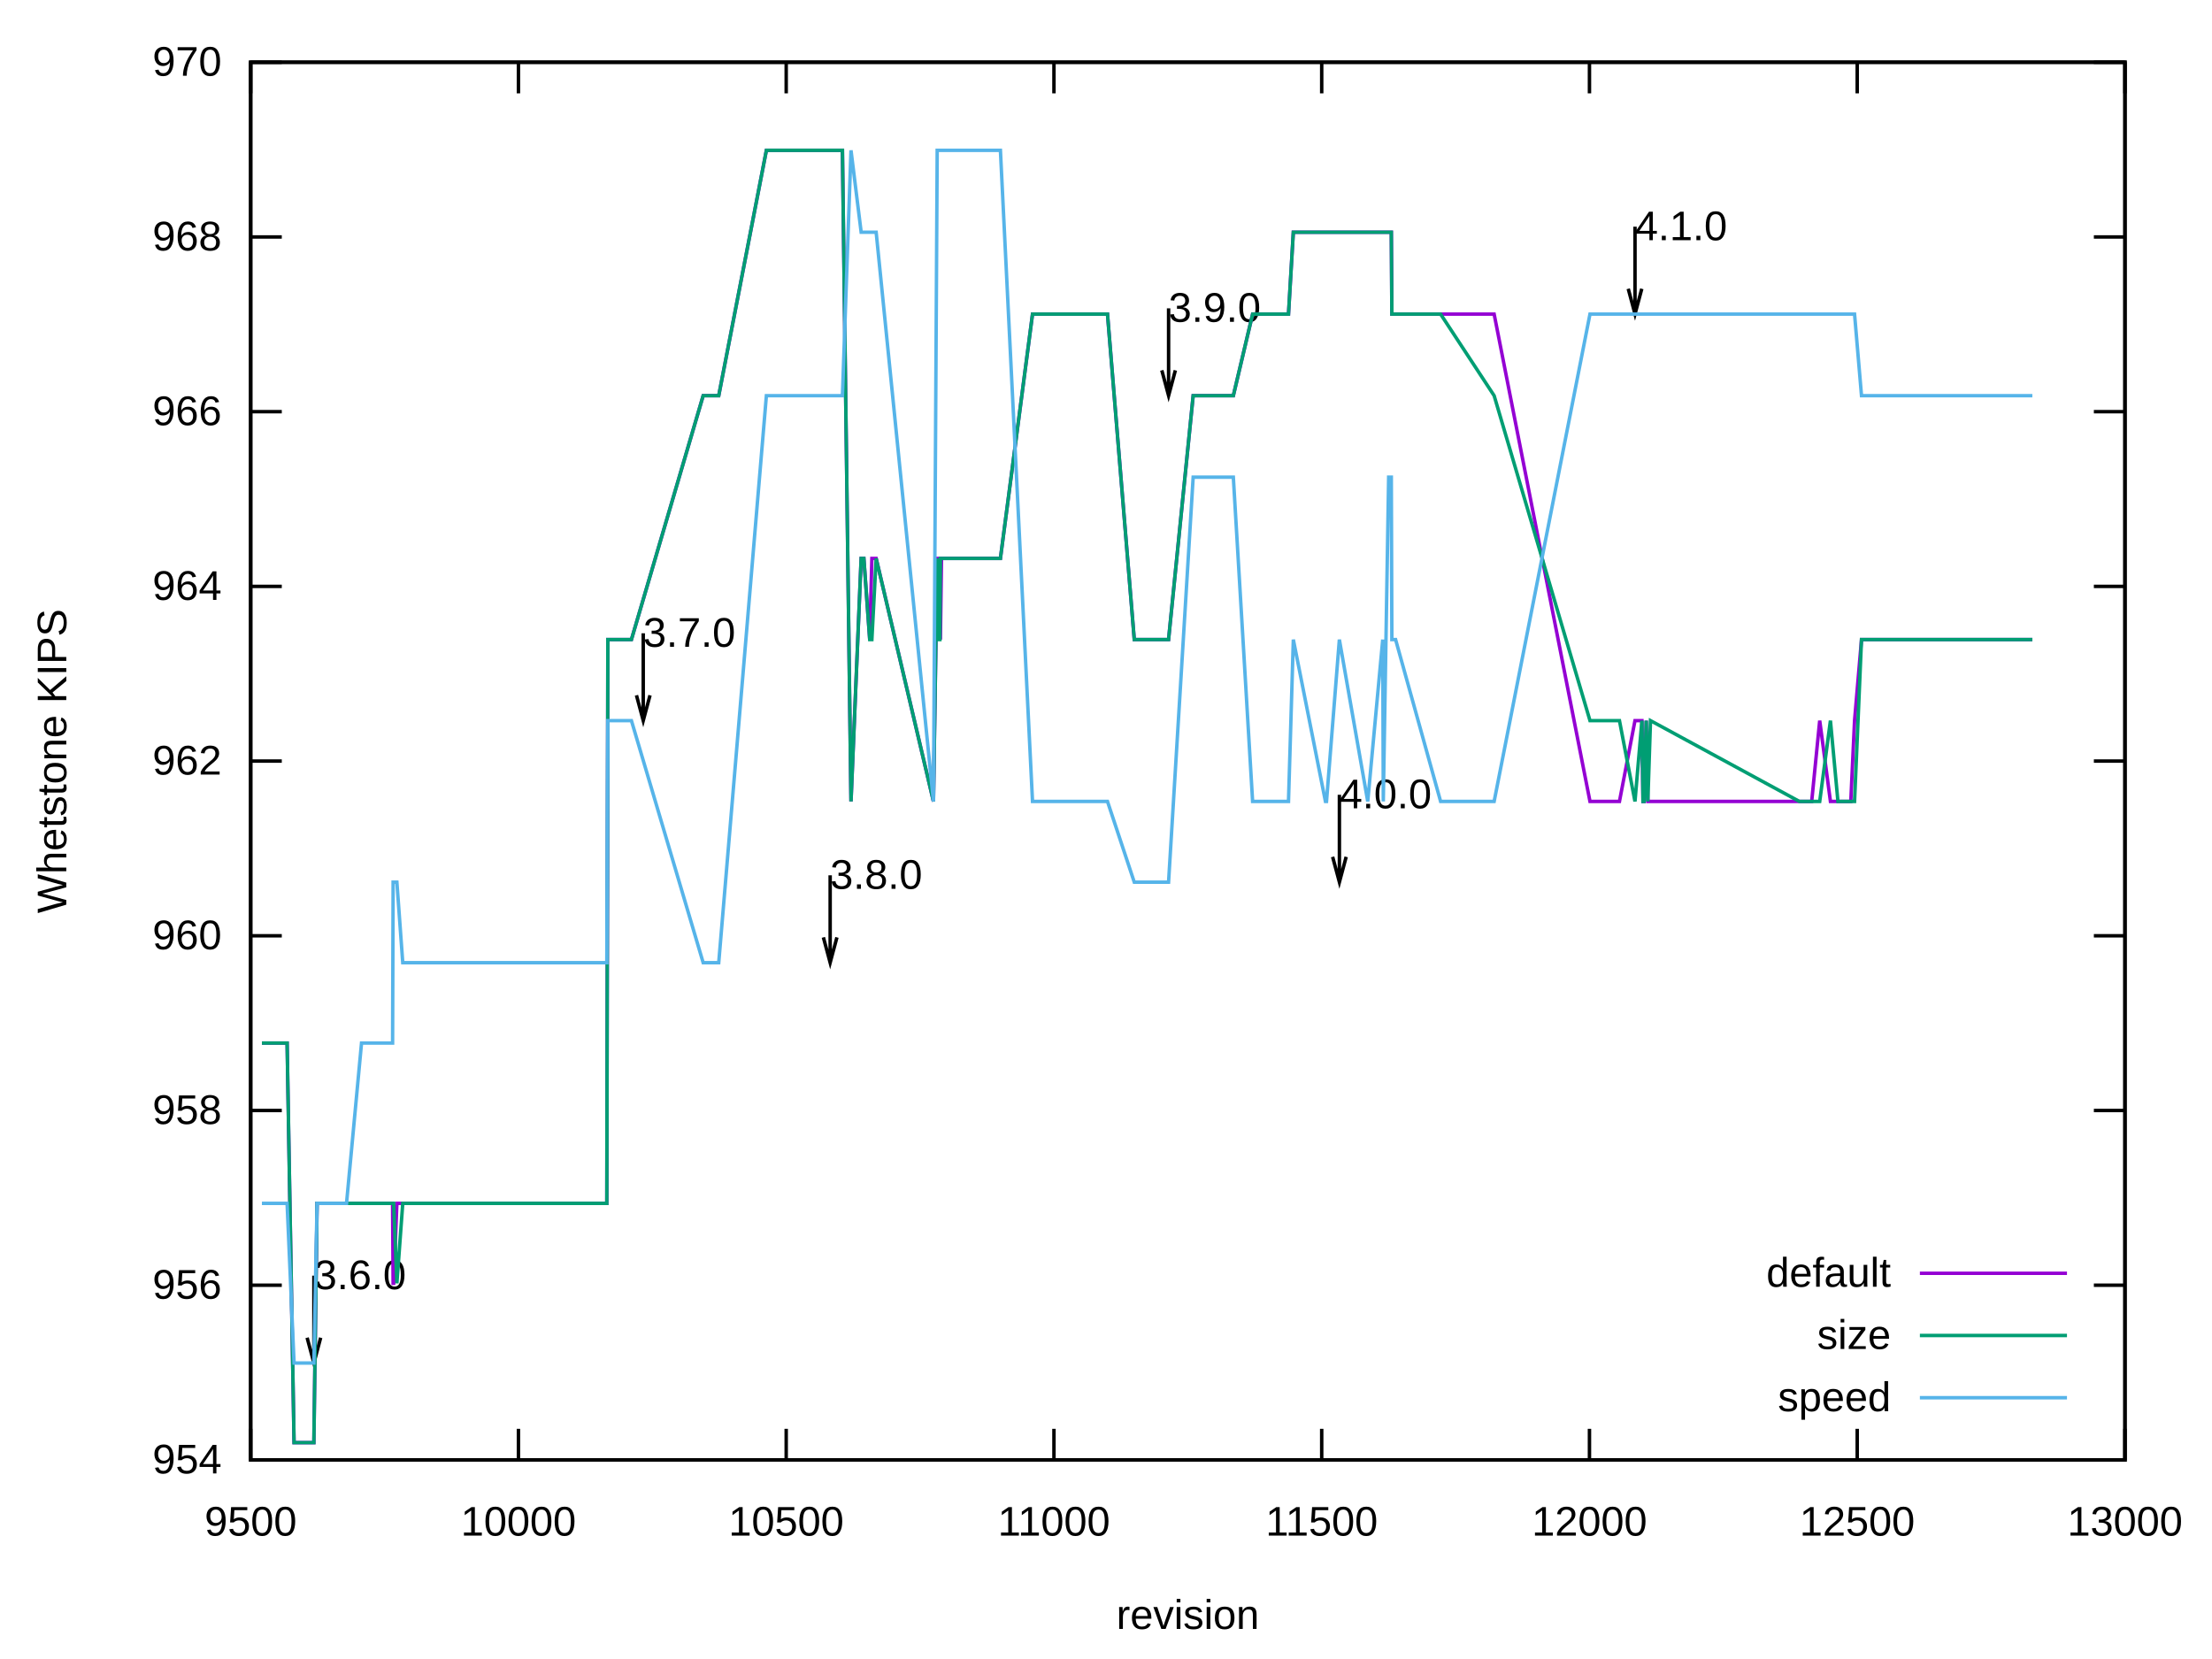
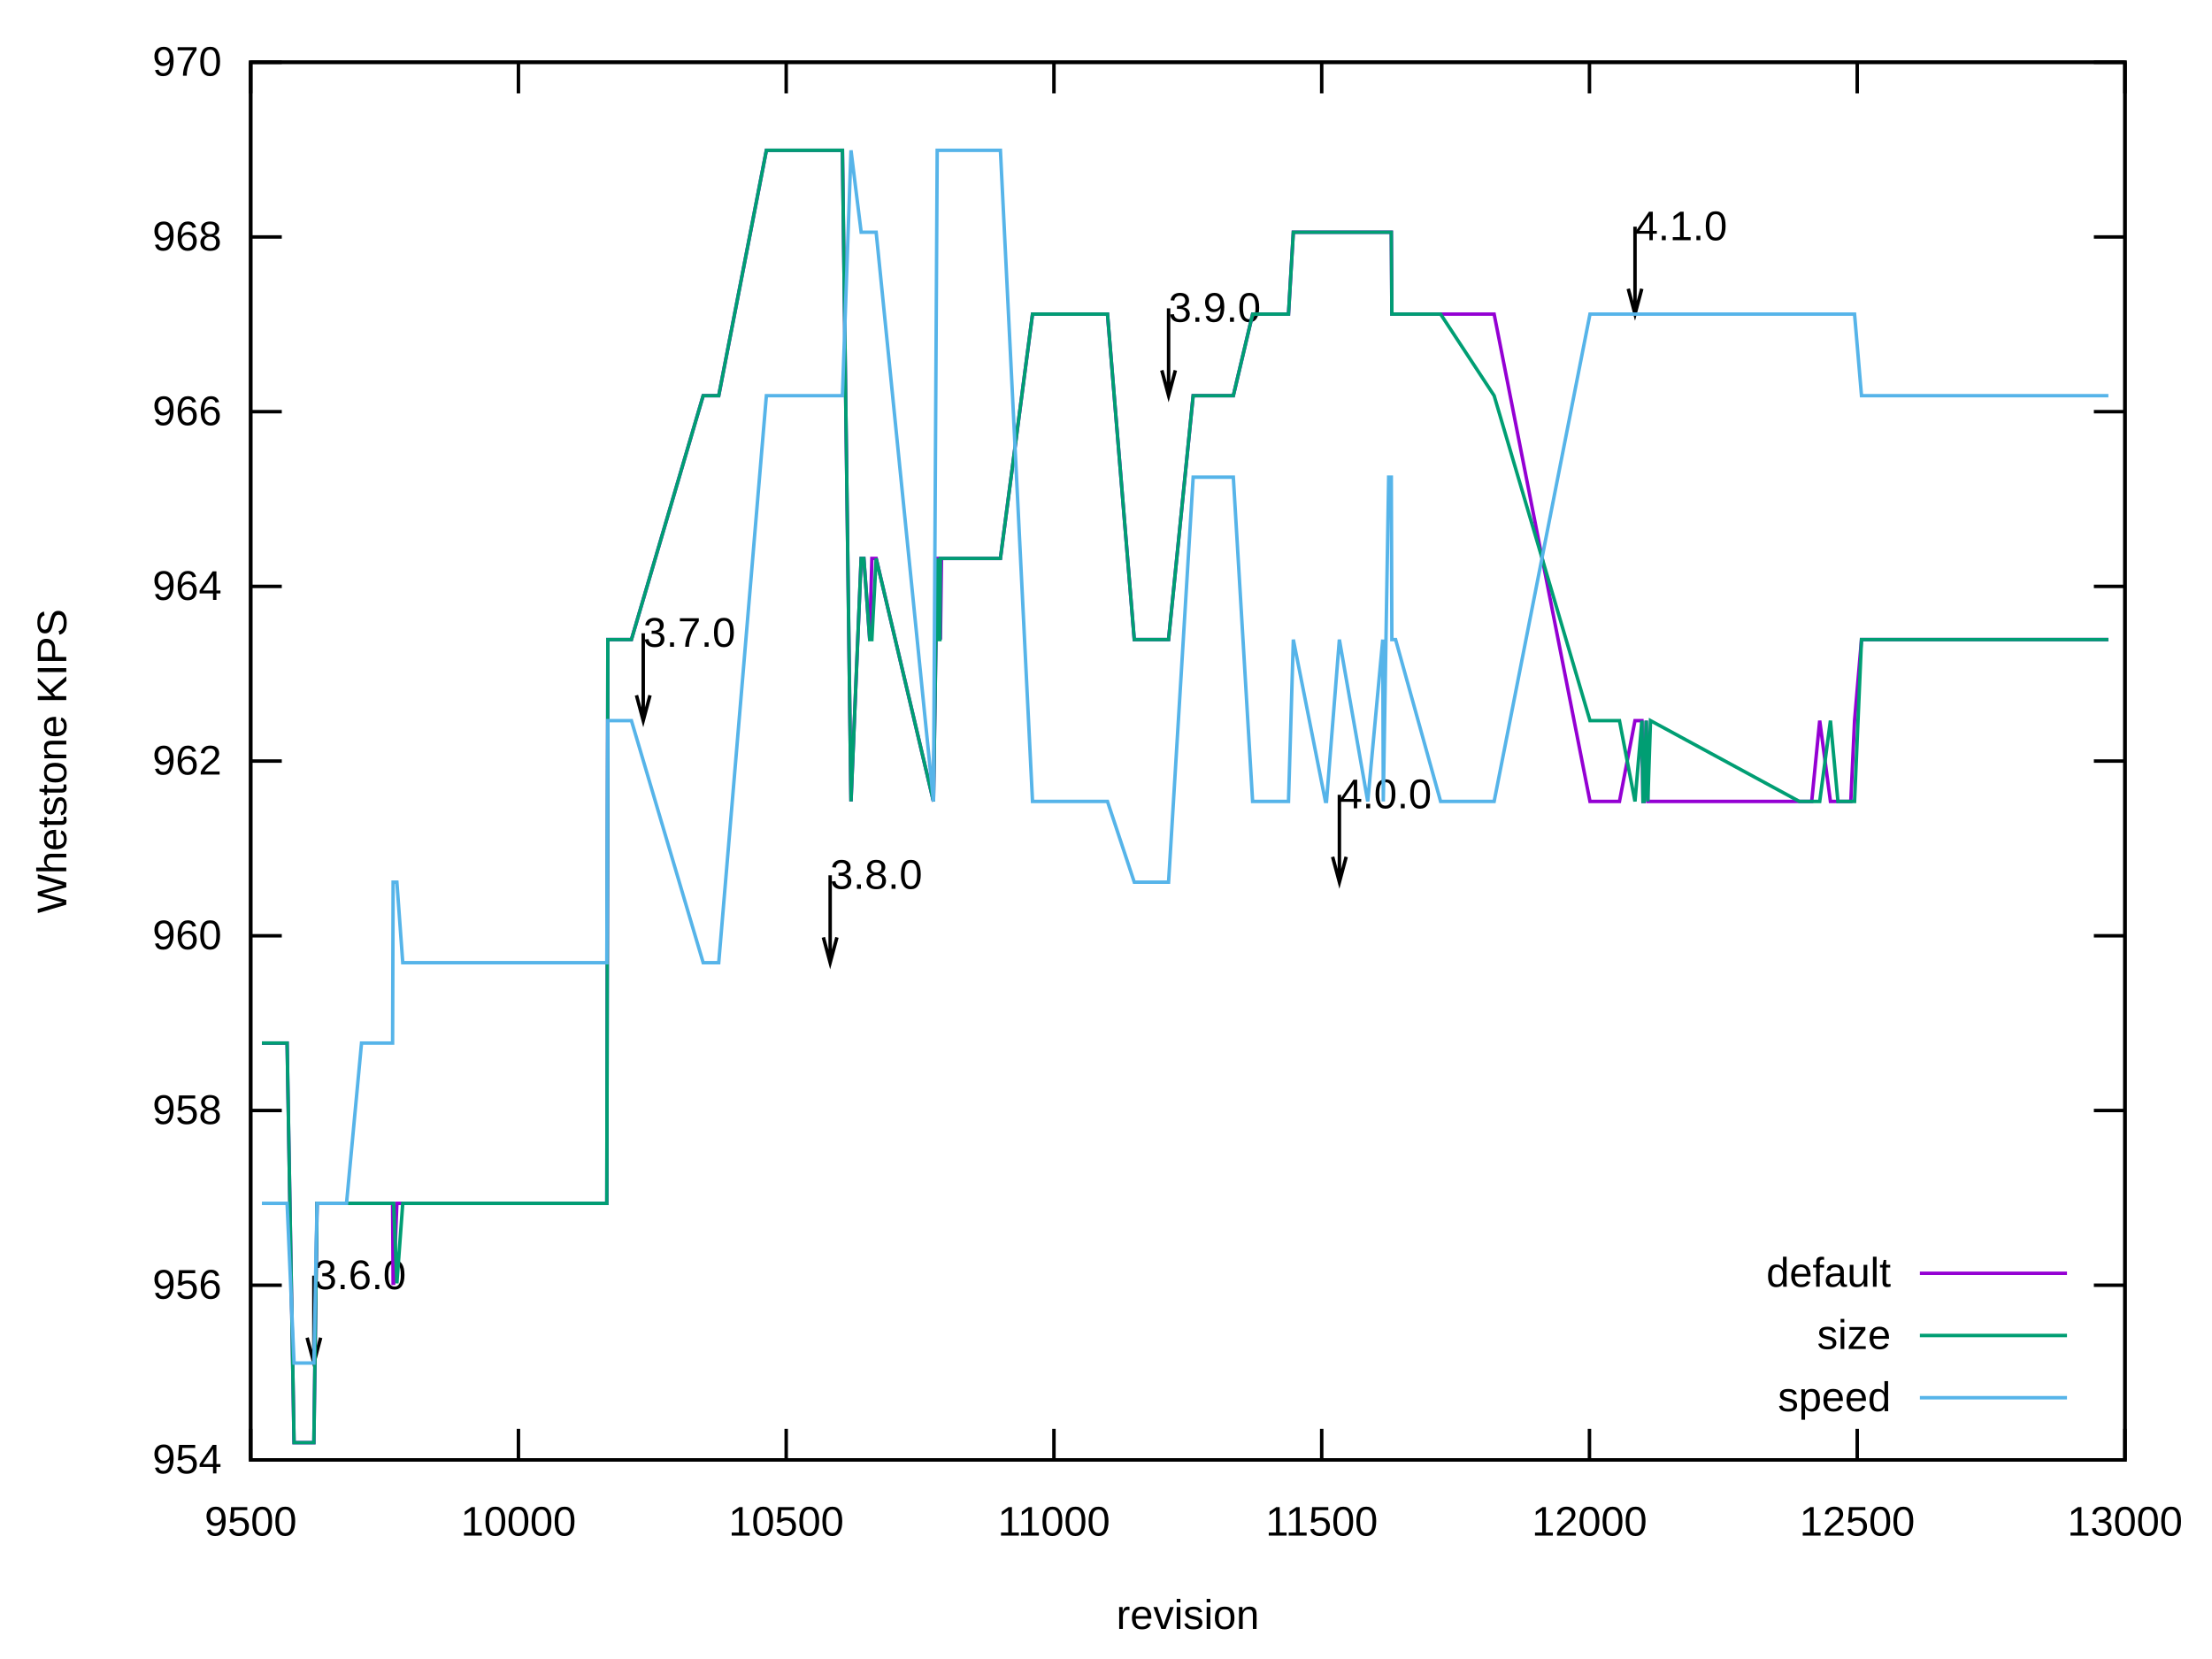
<svg xmlns="http://www.w3.org/2000/svg" xmlns:xlink="http://www.w3.org/1999/xlink" width="640" height="480" viewBox="0 0 640 480">
  <g id="gnuplot_canvas">
    <rect x="0" y="0" width="640" height="480" fill="none" />
    <defs>
      <circle id="gpDot" r="0.5" stroke-width="0.5" stroke="currentColor" />
      <path id="gpPt0" stroke-width="0.222" stroke="currentColor" d="M-1,0 h2 M0,-1 v2" />
      <path id="gpPt1" stroke-width="0.222" stroke="currentColor" d="M-1,-1 L1,1 M1,-1 L-1,1" />
      <path id="gpPt2" stroke-width="0.222" stroke="currentColor" d="M-1,0 L1,0 M0,-1 L0,1 M-1,-1 L1,1 M-1,1 L1,-1" />
      <rect id="gpPt3" stroke-width="0.222" stroke="currentColor" x="-1" y="-1" width="2" height="2" />
      <rect id="gpPt4" stroke-width="0.222" stroke="currentColor" fill="currentColor" x="-1" y="-1" width="2" height="2" />
      <circle id="gpPt5" stroke-width="0.222" stroke="currentColor" cx="0" cy="0" r="1" />
      <use xlink:href="#gpPt5" id="gpPt6" fill="currentColor" stroke="none" />
      <path id="gpPt7" stroke-width="0.222" stroke="currentColor" d="M0,-1.33 L-1.33,0.67 L1.33,0.67 z" />
      <use xlink:href="#gpPt7" id="gpPt8" fill="currentColor" stroke="none" />
      <use xlink:href="#gpPt7" id="gpPt9" stroke="currentColor" transform="rotate(180)" />
      <use xlink:href="#gpPt9" id="gpPt10" fill="currentColor" stroke="none" />
      <use xlink:href="#gpPt3" id="gpPt11" stroke="currentColor" transform="rotate(45)" />
      <use xlink:href="#gpPt11" id="gpPt12" fill="currentColor" stroke="none" />
      <path id="gpPt13" stroke-width="0.222" stroke="currentColor" d="M0,1.330 L1.265,0.411 L0.782,-1.067 L-0.782,-1.076 L-1.265,0.411 z" />
      <use xlink:href="#gpPt13" id="gpPt14" fill="currentColor" stroke="none" />
      <filter id="textbox" filterUnits="objectBoundingBox" x="0" y="0" height="1" width="1">
        <feFlood flood-color="white" flood-opacity="1" result="bgnd" />
        <feComposite in="SourceGraphic" in2="bgnd" operator="atop" />
      </filter>
      <filter id="greybox" filterUnits="objectBoundingBox" x="0" y="0" height="1" width="1">
        <feFlood flood-color="lightgrey" flood-opacity="1" result="grey" />
        <feComposite in="SourceGraphic" in2="grey" operator="atop" />
      </filter>
    </defs>
    <g fill="none" color="white" stroke="currentColor" stroke-width="1.00" stroke-linecap="butt" stroke-linejoin="miter">
</g>
    <g fill="none" color="black" stroke="currentColor" stroke-width="1.00" stroke-linecap="butt" stroke-linejoin="miter">
      <path stroke="black" d="M72.53,422.40 L81.53,422.40 M614.82,422.40 L605.82,422.40  " />
      <g transform="translate(64.14,426.30)" stroke="none" fill="black" font-family="Arial" font-size="12.00" text-anchor="end">
        <text>
          <tspan font-family="Arial"> 954</tspan>
        </text>
      </g>
    </g>
    <g fill="none" color="black" stroke="currentColor" stroke-width="1.00" stroke-linecap="butt" stroke-linejoin="miter">
      <path stroke="black" d="M72.53,371.85 L81.53,371.85 M614.82,371.85 L605.82,371.85  " />
      <g transform="translate(64.14,375.75)" stroke="none" fill="black" font-family="Arial" font-size="12.00" text-anchor="end">
        <text>
          <tspan font-family="Arial"> 956</tspan>
        </text>
      </g>
    </g>
    <g fill="none" color="black" stroke="currentColor" stroke-width="1.00" stroke-linecap="butt" stroke-linejoin="miter">
      <path stroke="black" d="M72.53,321.30 L81.53,321.30 M614.82,321.30 L605.82,321.30  " />
      <g transform="translate(64.14,325.20)" stroke="none" fill="black" font-family="Arial" font-size="12.00" text-anchor="end">
        <text>
          <tspan font-family="Arial"> 958</tspan>
        </text>
      </g>
    </g>
    <g fill="none" color="black" stroke="currentColor" stroke-width="1.00" stroke-linecap="butt" stroke-linejoin="miter">
      <path stroke="black" d="M72.53,270.75 L81.53,270.75 M614.82,270.75 L605.82,270.75  " />
      <g transform="translate(64.14,274.65)" stroke="none" fill="black" font-family="Arial" font-size="12.00" text-anchor="end">
        <text>
          <tspan font-family="Arial"> 960</tspan>
        </text>
      </g>
    </g>
    <g fill="none" color="black" stroke="currentColor" stroke-width="1.00" stroke-linecap="butt" stroke-linejoin="miter">
      <path stroke="black" d="M72.53,220.20 L81.53,220.20 M614.82,220.20 L605.82,220.20  " />
      <g transform="translate(64.14,224.10)" stroke="none" fill="black" font-family="Arial" font-size="12.00" text-anchor="end">
        <text>
          <tspan font-family="Arial"> 962</tspan>
        </text>
      </g>
    </g>
    <g fill="none" color="black" stroke="currentColor" stroke-width="1.00" stroke-linecap="butt" stroke-linejoin="miter">
      <path stroke="black" d="M72.53,169.66 L81.53,169.66 M614.82,169.66 L605.82,169.66  " />
      <g transform="translate(64.14,173.56)" stroke="none" fill="black" font-family="Arial" font-size="12.00" text-anchor="end">
        <text>
          <tspan font-family="Arial"> 964</tspan>
        </text>
      </g>
    </g>
    <g fill="none" color="black" stroke="currentColor" stroke-width="1.00" stroke-linecap="butt" stroke-linejoin="miter">
      <path stroke="black" d="M72.53,119.11 L81.53,119.11 M614.82,119.11 L605.82,119.11  " />
      <g transform="translate(64.14,123.01)" stroke="none" fill="black" font-family="Arial" font-size="12.00" text-anchor="end">
        <text>
          <tspan font-family="Arial"> 966</tspan>
        </text>
      </g>
    </g>
    <g fill="none" color="black" stroke="currentColor" stroke-width="1.00" stroke-linecap="butt" stroke-linejoin="miter">
      <path stroke="black" d="M72.53,68.56 L81.53,68.56 M614.82,68.56 L605.82,68.56  " />
      <g transform="translate(64.14,72.46)" stroke="none" fill="black" font-family="Arial" font-size="12.00" text-anchor="end">
        <text>
          <tspan font-family="Arial"> 968</tspan>
        </text>
      </g>
    </g>
    <g fill="none" color="black" stroke="currentColor" stroke-width="1.00" stroke-linecap="butt" stroke-linejoin="miter">
      <path stroke="black" d="M72.53,18.01 L81.53,18.01 M614.82,18.01 L605.82,18.01  " />
      <g transform="translate(64.14,21.91)" stroke="none" fill="black" font-family="Arial" font-size="12.00" text-anchor="end">
        <text>
          <tspan font-family="Arial"> 970</tspan>
        </text>
      </g>
    </g>
    <g fill="none" color="black" stroke="currentColor" stroke-width="1.00" stroke-linecap="butt" stroke-linejoin="miter">
      <path stroke="black" d="M72.53,422.40 L72.53,413.40 M72.53,18.01 L72.53,27.01  " />
      <g transform="translate(72.53,444.30)" stroke="none" fill="black" font-family="Arial" font-size="12.00" text-anchor="middle">
        <text>
          <tspan font-family="Arial"> 9500</tspan>
        </text>
      </g>
    </g>
    <g fill="none" color="black" stroke="currentColor" stroke-width="1.00" stroke-linecap="butt" stroke-linejoin="miter">
      <path stroke="black" d="M150.00,422.40 L150.00,413.40 M150.00,18.01 L150.00,27.01  " />
      <g transform="translate(150.00,444.30)" stroke="none" fill="black" font-family="Arial" font-size="12.00" text-anchor="middle">
        <text>
          <tspan font-family="Arial"> 10000</tspan>
        </text>
      </g>
    </g>
    <g fill="none" color="black" stroke="currentColor" stroke-width="1.00" stroke-linecap="butt" stroke-linejoin="miter">
      <path stroke="black" d="M227.47,422.40 L227.47,413.40 M227.47,18.01 L227.47,27.01  " />
      <g transform="translate(227.47,444.30)" stroke="none" fill="black" font-family="Arial" font-size="12.00" text-anchor="middle">
        <text>
          <tspan font-family="Arial"> 10500</tspan>
        </text>
      </g>
    </g>
    <g fill="none" color="black" stroke="currentColor" stroke-width="1.00" stroke-linecap="butt" stroke-linejoin="miter">
      <path stroke="black" d="M304.94,422.40 L304.94,413.40 M304.94,18.01 L304.94,27.01  " />
      <g transform="translate(304.94,444.30)" stroke="none" fill="black" font-family="Arial" font-size="12.00" text-anchor="middle">
        <text>
          <tspan font-family="Arial"> 11000</tspan>
        </text>
      </g>
    </g>
    <g fill="none" color="black" stroke="currentColor" stroke-width="1.00" stroke-linecap="butt" stroke-linejoin="miter">
      <path stroke="black" d="M382.41,422.40 L382.41,413.40 M382.41,18.01 L382.41,27.01  " />
      <g transform="translate(382.41,444.30)" stroke="none" fill="black" font-family="Arial" font-size="12.00" text-anchor="middle">
        <text>
          <tspan font-family="Arial"> 11500</tspan>
        </text>
      </g>
    </g>
    <g fill="none" color="black" stroke="currentColor" stroke-width="1.00" stroke-linecap="butt" stroke-linejoin="miter">
      <path stroke="black" d="M459.88,422.40 L459.88,413.40 M459.88,18.01 L459.88,27.01  " />
      <g transform="translate(459.88,444.30)" stroke="none" fill="black" font-family="Arial" font-size="12.00" text-anchor="middle">
        <text>
          <tspan font-family="Arial"> 12000</tspan>
        </text>
      </g>
    </g>
    <g fill="none" color="black" stroke="currentColor" stroke-width="1.00" stroke-linecap="butt" stroke-linejoin="miter">
      <path stroke="black" d="M537.35,422.40 L537.35,413.40 M537.35,18.01 L537.35,27.01  " />
      <g transform="translate(537.35,444.30)" stroke="none" fill="black" font-family="Arial" font-size="12.00" text-anchor="middle">
        <text>
          <tspan font-family="Arial"> 12500</tspan>
        </text>
      </g>
    </g>
    <g fill="none" color="black" stroke="currentColor" stroke-width="1.00" stroke-linecap="butt" stroke-linejoin="miter">
      <path stroke="black" d="M614.82,422.40 L614.82,413.40 M614.82,18.01 L614.82,27.01  " />
      <g transform="translate(614.82,444.30)" stroke="none" fill="black" font-family="Arial" font-size="12.00" text-anchor="middle">
        <text>
          <tspan font-family="Arial"> 13000</tspan>
        </text>
      </g>
    </g>
    <g fill="none" color="black" stroke="currentColor" stroke-width="1.00" stroke-linecap="butt" stroke-linejoin="miter">
</g>
    <g fill="none" color="black" stroke="currentColor" stroke-width="1.00" stroke-linecap="butt" stroke-linejoin="miter">
      <path stroke="black" d="M72.53,18.01 L72.53,422.40 L614.82,422.40 L614.82,18.01 L72.53,18.01 Z  " />
      <g transform="translate(90.81,373.00)" stroke="none" fill="black" font-family="Arial" font-size="12.00" text-anchor="start">
        <text>
          <tspan font-family="Arial">3.6.0</tspan>
        </text>
      </g>
      <g transform="translate(186.10,187.13)" stroke="none" fill="black" font-family="Arial" font-size="12.00" text-anchor="start">
        <text>
          <tspan font-family="Arial">3.7.0</tspan>
        </text>
      </g>
      <g transform="translate(240.18,257.16)" stroke="none" fill="black" font-family="Arial" font-size="12.00" text-anchor="start">
        <text>
          <tspan font-family="Arial">3.8.0</tspan>
        </text>
      </g>
      <g transform="translate(338.10,93.11)" stroke="none" fill="black" font-family="Arial" font-size="12.00" text-anchor="start">
        <text>
          <tspan font-family="Arial">3.9.0</tspan>
        </text>
      </g>
      <g transform="translate(387.52,233.86)" stroke="none" fill="black" font-family="Arial" font-size="12.00" text-anchor="start">
        <text>
          <tspan font-family="Arial">4.0.0</tspan>
        </text>
      </g>
      <g transform="translate(473.05,69.50)" stroke="none" fill="black" font-family="Arial" font-size="12.00" text-anchor="start">
        <text>
          <tspan font-family="Arial">4.1.0</tspan>
        </text>
      </g>
      <path stroke="black" d="M88.86,387.04 L90.82,394.36 L92.78,387.04 M90.82,369.09 L90.82,394.36 M184.15,201.17 L186.11,208.49 L188.07,201.17   M186.11,183.22 L186.11,208.49 M238.23,271.21 L240.19,278.53 L242.15,271.21 M240.19,253.25 L240.19,278.53 M336.15,107.15   L338.11,114.47 L340.07,107.15 M338.11,89.20 L338.11,114.47 M385.57,247.91 L387.53,255.23 L389.49,247.91 M387.53,229.95   L387.53,255.23 M471.10,83.55 L473.06,90.87 L475.02,83.55 M473.06,65.59 L473.06,90.87  " />
    </g>
    <g fill="none" color="black" stroke="currentColor" stroke-width="1.00" stroke-linecap="butt" stroke-linejoin="miter">
      <g transform="translate(19.18,220.21) rotate(270)" stroke="none" fill="black" font-family="Arial" font-size="12.00" text-anchor="middle">
        <text>
          <tspan font-family="Arial">Whetstone KIPS</tspan>
        </text>
      </g>
    </g>
    <g fill="none" color="black" stroke="currentColor" stroke-width="1.00" stroke-linecap="butt" stroke-linejoin="miter">
      <g transform="translate(343.67,471.30)" stroke="none" fill="black" font-family="Arial" font-size="12.00" text-anchor="middle">
        <text>
          <tspan font-family="Arial">revision</tspan>
        </text>
      </g>
    </g>
    <g fill="none" color="black" stroke="currentColor" stroke-width="1.00" stroke-linecap="butt" stroke-linejoin="miter">
</g>
    <g id="gnuplot_plot_1">
      <g fill="none" color="black" stroke="currentColor" stroke-width="1.00" stroke-linecap="butt" stroke-linejoin="miter">
        <g transform="translate(547.09,372.30)" stroke="none" fill="black" font-family="Arial" font-size="12.00" text-anchor="end">
          <text>
            <tspan font-family="Arial">default</tspan>
          </text>
        </g>
      </g>
      <g fill="none" color="black" stroke="currentColor" stroke-width="1.00" stroke-linecap="butt" stroke-linejoin="miter">
-         <path stroke="rgb(148,   0, 211)" d="M555.48,368.40 L598.04,368.40 M75.78,301.79 L78.73,301.79 L80.28,301.79 L83.07,301.79 L85.08,417.40 L86.32,417.40   L87.40,417.40 L88.18,417.40 L88.33,417.40 L88.49,417.40 L88.64,417.40 L90.81,417.40 L91.74,348.17 L92.98,348.17   L93.45,348.17 L93.60,348.17 L93.76,348.17 L93.91,348.17 L94.22,348.17 L95.00,348.17 L95.15,348.17 L95.62,348.17   L95.93,348.17 L96.24,348.17 L96.39,348.17 L97.17,348.17 L97.63,348.17 L97.94,348.17 L98.10,348.17 L98.25,348.17   L100.26,348.17 L104.60,348.17 L108.17,348.17 L109.72,348.17 L110.80,348.17 L111.42,348.17 L112.97,348.17 L113.43,348.17   L113.59,348.17 L113.74,371.30 L113.90,371.30 L114.83,348.17 L116.53,348.17 L117.46,348.17 L117.62,348.17 L117.93,348.17   L118.55,348.17 L119.48,348.17 L120.10,348.17 L120.25,348.17 L121.34,348.17 L121.80,348.17 L121.96,348.17 L122.11,348.17   L123.66,348.17 L123.97,348.17 L124.59,348.17 L131.25,348.17 L142.10,348.17 L142.72,348.17 L143.03,348.17 L143.18,348.17   L143.96,348.17 L175.26,348.17 L175.57,348.17 L175.87,185.05 L176.96,185.05 L178.04,185.05 L178.20,185.05 L178.66,185.05   L179.75,185.05 L182.38,185.05 L182.69,185.05 L203.45,114.48 L204.07,114.48 L204.23,114.48 L206.71,114.48 L206.86,114.48   L207.95,114.48 L221.74,43.49 L226.70,43.49 L229.02,43.49 L233.67,43.49 L236.46,43.49 L240.18,43.49 L241.72,43.49   L243.12,43.49 L243.74,43.49 L246.22,231.88 L249.16,161.57 L249.94,161.57 L251.64,185.05 L252.26,161.57 L253.50,161.57   L270.08,231.88 L271.16,161.57 L271.78,161.57 L271.94,161.57 L272.09,185.05 L272.40,161.57 L273.95,161.57 L289.45,161.57   L298.74,90.88 L300.91,90.88 L318.42,90.88 L320.43,90.88 L328.18,185.05 L338.10,185.05 L345.22,114.48 L356.07,114.48   L356.84,114.48 L362.42,90.88 L372.34,90.88 L372.80,90.88 L374.20,67.19 L383.49,67.19 L383.80,67.19 L387.52,67.19   L395.73,67.19 L400.07,67.19 L400.23,67.19 L401.78,67.19 L402.55,67.19 L402.71,90.88 L403.64,90.88 L403.79,90.88   L416.81,90.88 L432.30,90.88 L460.03,231.88 L468.56,231.88 L473.05,208.50 L475.06,208.50 L475.37,231.88 L475.68,231.88   L476.30,208.50 L476.77,231.88 L477.54,231.88 L520.62,231.88 L524.18,231.88 L526.50,208.50 L529.60,231.88 L531.77,231.88   L535.49,231.88 L536.58,208.50 L538.59,185.05 L559.35,185.05 L564.15,185.05 L566.63,185.05 L567.10,185.05 L575.47,185.05   L581.35,185.05 L583.06,185.05 L588.02,185.05  " />
+         <path stroke="rgb(148,   0, 211)" d="M555.48,368.40 L598.04,368.40 M75.78,301.79 L78.73,301.79 L80.28,301.79 L83.07,301.79 L85.08,417.40 L86.32,417.40   L87.40,417.40 L88.18,417.40 L88.33,417.40 L88.49,417.40 L88.64,417.40 L90.81,417.40 L91.74,348.17 L92.98,348.17   L93.45,348.17 L93.60,348.17 L93.76,348.17 L93.91,348.17 L94.22,348.17 L95.00,348.17 L95.15,348.17 L95.62,348.17   L95.93,348.17 L96.24,348.17 L96.39,348.17 L97.17,348.17 L97.63,348.17 L97.94,348.17 L98.10,348.17 L98.25,348.17   L100.26,348.17 L104.60,348.17 L108.17,348.17 L109.72,348.17 L110.80,348.17 L111.42,348.17 L112.97,348.17 L113.43,348.17   L113.59,348.17 L113.74,371.30 L113.90,371.30 L114.83,348.17 L116.53,348.17 L117.46,348.17 L117.62,348.17 L117.93,348.17   L118.55,348.17 L119.48,348.17 L120.10,348.17 L120.25,348.17 L121.34,348.17 L121.80,348.17 L121.96,348.17 L122.11,348.17   L123.66,348.17 L123.97,348.17 L124.59,348.17 L131.25,348.17 L142.10,348.17 L142.72,348.17 L143.03,348.17 L143.18,348.17   L143.96,348.17 L175.26,348.17 L175.57,348.17 L175.87,185.05 L176.96,185.05 L178.04,185.05 L178.20,185.05 L178.66,185.05   L179.75,185.05 L182.38,185.05 L182.69,185.05 L203.45,114.48 L204.07,114.48 L204.23,114.48 L206.71,114.48 L206.86,114.48   L207.95,114.48 L221.74,43.49 L226.70,43.49 L229.02,43.49 L233.67,43.49 L236.46,43.49 L240.18,43.49 L241.72,43.49   L243.12,43.49 L243.74,43.49 L246.22,231.88 L249.16,161.57 L249.94,161.57 L251.64,185.05 L252.26,161.57 L253.50,161.57   L270.08,231.88 L271.16,161.57 L271.78,161.57 L271.94,161.57 L272.09,185.05 L272.40,161.57 L273.95,161.57 L289.45,161.57   L298.74,90.88 L300.91,90.88 L318.42,90.88 L320.43,90.88 L328.18,185.05 L338.10,185.05 L345.22,114.48 L356.07,114.48   L356.84,114.48 L362.42,90.88 L372.34,90.88 L372.80,90.88 L374.20,67.19 L383.49,67.19 L383.80,67.19 L387.52,67.19   L395.73,67.19 L400.07,67.19 L400.23,67.19 L401.78,67.19 L402.55,67.19 L402.71,90.88 L403.64,90.88 L403.79,90.88   L416.81,90.88 L432.30,90.88 L460.03,231.88 L468.56,231.88 L473.05,208.50 L475.06,208.50 L475.37,231.88 L475.68,231.88   L476.30,208.50 L476.77,231.88 L477.54,231.88 L520.62,231.88 L524.18,231.88 L526.50,208.50 L529.60,231.88 L531.77,231.88   L535.49,231.88 L536.58,208.50 L538.59,185.05 L559.35,185.05 L564.15,185.05 L566.63,185.05 L567.10,185.05 L575.47,185.05   L581.35,185.05 L583.06,185.05 L588.02,185.05 L593.44,185.05 L595.45,185.05 L597.93,185.05 L599.33,185.05 L610.02,185.05    " />
      </g>
    </g>
    <g id="gnuplot_plot_2">
      <g fill="none" color="black" stroke="currentColor" stroke-width="1.00" stroke-linecap="butt" stroke-linejoin="miter">
        <g transform="translate(547.09,390.30)" stroke="none" fill="black" font-family="Arial" font-size="12.00" text-anchor="end">
          <text>
            <tspan font-family="Arial">size</tspan>
          </text>
        </g>
      </g>
      <g fill="none" color="black" stroke="currentColor" stroke-width="1.00" stroke-linecap="butt" stroke-linejoin="miter">
-         <path stroke="rgb(  0, 158, 115)" d="M555.48,386.40 L598.04,386.40 M75.78,301.79 L78.73,301.79 L80.28,301.79 L83.07,301.79 L85.08,417.40 L86.32,417.40   L87.40,417.40 L88.18,417.40 L88.33,417.40 L88.49,417.40 L88.64,417.40 L90.81,417.40 L91.74,348.17 L92.98,348.17   L93.45,348.17 L93.60,348.17 L93.76,348.17 L93.91,348.17 L94.22,348.17 L95.00,348.17 L95.15,348.17 L95.62,348.17   L95.93,348.17 L96.24,348.17 L96.39,348.17 L97.17,348.17 L97.63,348.17 L97.94,348.17 L98.10,348.17 L98.25,348.17   L100.26,348.17 L104.60,348.17 L108.17,348.17 L109.72,348.17 L110.80,348.17 L111.42,348.17 L112.97,348.17 L113.43,348.17   L113.59,348.17 L113.74,348.17 L113.90,348.17 L114.83,371.30 L116.53,348.17 L117.46,348.17 L117.62,348.17 L117.93,348.17   L118.55,348.17 L119.48,348.17 L120.10,348.17 L120.25,348.17 L121.34,348.17 L121.80,348.17 L121.96,348.17 L122.11,348.17   L123.66,348.17 L123.97,348.17 L124.59,348.17 L131.25,348.17 L142.10,348.17 L142.72,348.17 L143.03,348.17 L143.18,348.17   L143.96,348.17 L175.26,348.17 L175.57,348.17 L175.87,185.05 L176.96,185.05 L178.04,185.05 L178.20,185.05 L178.66,185.05   L179.75,185.05 L182.38,185.05 L182.69,185.05 L203.45,114.48 L204.07,114.48 L204.23,114.48 L206.71,114.48 L206.86,114.48   L207.95,114.48 L221.74,43.49 L226.70,43.49 L229.02,43.49 L233.67,43.49 L236.46,43.49 L240.18,43.49 L241.72,43.49   L243.12,43.49 L243.74,43.49 L246.22,231.88 L249.16,161.57 L249.94,161.57 L251.64,185.05 L252.26,185.05 L253.50,161.57   L270.08,231.88 L271.16,161.57 L271.78,185.05 L271.94,185.05 L272.09,161.57 L272.40,161.57 L273.95,161.57 L289.45,161.57   L298.74,90.88 L300.91,90.88 L318.42,90.88 L320.43,90.88 L328.18,185.05 L338.10,185.05 L345.22,114.48 L356.07,114.48   L356.84,114.48 L362.42,90.88 L372.34,90.88 L372.80,90.88 L374.20,67.19 L383.49,67.19 L383.80,67.19 L387.52,67.19   L395.73,67.19 L400.07,67.19 L400.23,67.19 L401.78,67.19 L402.55,67.19 L402.71,90.88 L403.64,90.88 L403.79,90.88   L416.81,90.88 L432.30,114.48 L460.03,208.50 L468.56,208.50 L473.05,231.88 L475.06,208.50 L475.37,231.88 L475.68,231.88   L476.30,208.50 L476.77,231.88 L477.54,208.50 L520.62,231.88 L524.18,231.88 L526.50,231.88 L529.60,208.50 L531.77,231.88   L535.49,231.88 L536.58,231.88 L538.59,185.05 L559.35,185.05 L564.15,185.05 L566.63,185.05 L567.10,185.05 L575.47,185.05   L581.35,185.05 L583.06,185.05 L588.02,185.05  " />
+         <path stroke="rgb(  0, 158, 115)" d="M555.48,386.40 L598.04,386.40 M75.78,301.79 L78.73,301.79 L80.28,301.79 L83.07,301.79 L85.08,417.40 L86.32,417.40   L87.40,417.40 L88.18,417.40 L88.33,417.40 L88.49,417.40 L88.64,417.40 L90.81,417.40 L91.74,348.17 L92.98,348.17   L93.45,348.17 L93.60,348.17 L93.76,348.17 L93.91,348.17 L94.22,348.17 L95.00,348.17 L95.15,348.17 L95.62,348.17   L95.93,348.17 L96.24,348.17 L96.39,348.17 L97.17,348.17 L97.63,348.17 L97.94,348.17 L98.10,348.17 L98.25,348.17   L100.26,348.17 L104.60,348.17 L108.17,348.17 L109.72,348.17 L110.80,348.17 L111.42,348.17 L112.97,348.17 L113.43,348.17   L113.59,348.17 L113.74,348.17 L113.90,348.17 L114.83,371.30 L116.53,348.17 L117.46,348.17 L117.62,348.17 L117.93,348.17   L118.55,348.17 L119.48,348.17 L120.10,348.17 L120.25,348.17 L121.34,348.17 L121.80,348.17 L121.96,348.17 L122.11,348.17   L123.66,348.17 L123.97,348.17 L124.59,348.17 L131.25,348.17 L142.10,348.17 L142.72,348.17 L143.03,348.17 L143.18,348.17   L143.96,348.17 L175.26,348.17 L175.57,348.17 L175.87,185.05 L176.96,185.05 L178.04,185.05 L178.20,185.05 L178.66,185.05   L179.75,185.05 L182.38,185.05 L182.69,185.05 L203.45,114.48 L204.07,114.48 L204.23,114.48 L206.71,114.48 L206.86,114.48   L207.95,114.48 L221.74,43.49 L226.70,43.49 L229.02,43.49 L233.67,43.49 L236.46,43.49 L240.18,43.49 L241.72,43.49   L243.12,43.49 L243.74,43.49 L246.22,231.88 L249.16,161.57 L249.94,161.57 L251.64,185.05 L252.26,185.05 L253.50,161.57   L270.08,231.88 L271.16,161.57 L271.78,185.05 L271.94,185.05 L272.09,161.57 L272.40,161.57 L273.95,161.57 L289.45,161.57   L298.74,90.88 L300.91,90.88 L318.42,90.88 L320.43,90.88 L328.18,185.05 L338.10,185.05 L345.22,114.48 L356.07,114.48   L356.84,114.48 L362.42,90.88 L372.34,90.88 L372.80,90.88 L374.20,67.19 L383.49,67.19 L383.80,67.19 L387.52,67.19   L395.73,67.19 L400.07,67.19 L400.23,67.19 L401.78,67.19 L402.55,67.19 L402.71,90.88 L403.64,90.88 L403.79,90.88   L416.81,90.88 L432.30,114.48 L460.03,208.50 L468.56,208.50 L473.05,231.88 L475.06,208.50 L475.37,231.88 L475.68,231.88   L476.30,208.50 L476.77,231.88 L477.54,208.50 L520.62,231.88 L524.18,231.88 L526.50,231.88 L529.60,208.50 L531.77,231.88   L535.49,231.88 L536.58,231.88 L538.59,185.05 L559.35,185.05 L564.15,185.05 L566.63,185.05 L567.10,185.05 L575.47,185.05   L581.35,185.05 L583.06,185.05 L588.02,185.05 L593.44,185.05 L595.45,185.05 L597.93,185.05 L599.33,185.05 L610.02,185.05    " />
      </g>
    </g>
    <g id="gnuplot_plot_3">
      <g fill="none" color="black" stroke="currentColor" stroke-width="1.00" stroke-linecap="butt" stroke-linejoin="miter">
        <g transform="translate(547.09,408.30)" stroke="none" fill="black" font-family="Arial" font-size="12.00" text-anchor="end">
          <text>
            <tspan font-family="Arial">speed</tspan>
          </text>
        </g>
      </g>
      <g fill="none" color="black" stroke="currentColor" stroke-width="1.00" stroke-linecap="butt" stroke-linejoin="miter">
-         <path stroke="rgb( 86, 180, 233)" d="M555.48,404.40 L598.04,404.40 M75.78,348.17 L78.73,348.17 L80.28,348.17 L83.07,348.17 L85.08,394.37 L86.32,394.37   L87.40,394.37 L88.18,394.37 L88.33,394.37 L88.49,394.37 L88.64,394.37 L90.81,394.37 L91.74,348.17 L92.98,348.17   L93.45,348.17 L93.60,348.17 L93.76,348.17 L93.91,348.17 L94.22,348.17 L95.00,348.17 L95.15,348.17 L95.62,348.17   L95.93,348.17 L96.24,348.17 L96.39,348.17 L97.17,348.17 L97.63,348.17 L97.94,348.17 L98.10,348.17 L98.25,348.17   L100.26,348.17 L104.60,301.79 L108.17,301.79 L109.72,301.79 L110.80,301.79 L111.42,301.79 L112.97,301.79 L113.43,301.79   L113.59,301.79 L113.74,255.24 L113.90,255.24 L114.83,255.24 L116.53,278.54 L117.46,278.54 L117.62,278.54 L117.93,278.54   L118.55,278.54 L119.48,278.54 L120.10,278.54 L120.25,278.54 L121.34,278.54 L121.80,278.54 L121.96,278.54 L122.11,278.54   L123.66,278.54 L123.97,278.54 L124.59,278.54 L131.25,278.54 L142.10,278.54 L142.72,278.54 L143.03,278.54 L143.18,278.54   L143.96,278.54 L175.26,278.54 L175.57,278.54 L175.87,208.50 L176.96,208.50 L178.04,208.50 L178.20,208.50 L178.66,208.50   L179.75,208.50 L182.38,208.50 L182.69,208.50 L203.45,278.54 L204.07,278.54 L204.23,278.54 L206.71,278.54 L206.86,278.54   L207.95,278.54 L221.74,114.48 L226.70,114.48 L229.02,114.48 L233.67,114.48 L236.46,114.48 L240.18,114.48 L241.72,114.48   L243.12,114.48 L243.74,114.48 L246.22,43.49 L249.16,67.19 L249.94,67.19 L251.64,67.19 L252.26,67.19 L253.50,67.19   L270.08,231.88 L271.16,43.49 L271.78,43.49 L271.94,43.49 L272.09,43.49 L272.40,43.49 L273.95,43.49 L289.45,43.49   L298.74,231.88 L300.91,231.88 L318.42,231.88 L320.43,231.88 L328.18,255.24 L338.10,255.24 L345.22,138.06 L356.07,138.06   L356.84,138.06 L362.42,231.88 L372.34,231.88 L372.80,231.88 L374.20,185.05 L383.49,231.88 L383.80,231.88 L387.52,185.05   L395.73,231.88 L400.07,185.05 L400.23,231.88 L401.78,138.06 L402.55,138.06 L402.71,185.05 L403.64,185.05 L403.79,185.05   L416.81,231.88 L432.30,231.88 L460.03,90.88 L468.56,90.88 L473.05,90.88 L475.06,90.88 L475.37,90.88 L475.68,90.88   L476.30,90.88 L476.77,90.88 L477.54,90.88 L520.62,90.88 L524.18,90.88 L526.50,90.88 L529.60,90.88 L531.77,90.88   L535.49,90.88 L536.58,90.88 L538.59,114.48 L559.35,114.48 L564.15,114.48 L566.63,114.48 L567.10,114.48 L575.47,114.48   L581.35,114.48 L583.06,114.48 L588.02,114.48  " />
+         <path stroke="rgb( 86, 180, 233)" d="M555.48,404.40 L598.04,404.40 M75.78,348.17 L78.73,348.17 L80.28,348.17 L83.07,348.17 L85.08,394.37 L86.32,394.37   L87.40,394.37 L88.18,394.37 L88.33,394.37 L88.49,394.37 L88.64,394.37 L90.81,394.37 L91.74,348.17 L92.98,348.17   L93.45,348.17 L93.60,348.17 L93.76,348.17 L93.91,348.17 L94.22,348.17 L95.00,348.17 L95.15,348.17 L95.62,348.17   L95.93,348.17 L96.24,348.17 L96.39,348.17 L97.17,348.17 L97.63,348.17 L97.94,348.17 L98.10,348.17 L98.25,348.17   L100.26,348.17 L104.60,301.79 L108.17,301.79 L109.72,301.79 L110.80,301.79 L111.42,301.79 L112.97,301.79 L113.43,301.79   L113.59,301.79 L113.74,255.24 L113.90,255.24 L114.83,255.24 L116.53,278.54 L117.46,278.54 L117.62,278.54 L117.93,278.54   L118.55,278.54 L119.48,278.54 L120.10,278.54 L120.25,278.54 L121.34,278.54 L121.80,278.54 L121.96,278.54 L122.11,278.54   L123.66,278.54 L123.97,278.54 L124.59,278.54 L131.25,278.54 L142.10,278.54 L142.72,278.54 L143.03,278.54 L143.18,278.54   L143.96,278.54 L175.26,278.54 L175.57,278.54 L175.87,208.50 L176.96,208.50 L178.04,208.50 L178.20,208.50 L178.66,208.50   L179.75,208.50 L182.38,208.50 L182.69,208.50 L203.45,278.54 L204.07,278.54 L204.23,278.54 L206.71,278.54 L206.86,278.54   L207.95,278.54 L221.74,114.48 L226.70,114.48 L229.02,114.48 L233.67,114.48 L236.46,114.48 L240.18,114.48 L241.72,114.48   L243.12,114.48 L243.74,114.48 L246.22,43.49 L249.16,67.19 L249.94,67.19 L251.64,67.19 L252.26,67.19 L253.50,67.19   L270.08,231.88 L271.16,43.49 L271.78,43.49 L271.94,43.49 L272.09,43.49 L272.40,43.49 L273.95,43.49 L289.45,43.49   L298.74,231.88 L300.91,231.88 L318.42,231.88 L320.43,231.88 L328.18,255.24 L338.10,255.24 L345.22,138.06 L356.07,138.06   L356.84,138.06 L362.42,231.88 L372.34,231.88 L372.80,231.88 L374.20,185.05 L383.49,231.88 L383.80,231.88 L387.52,185.05   L395.73,231.88 L400.07,185.05 L400.23,231.88 L401.78,138.06 L402.55,138.06 L402.71,185.05 L403.64,185.05 L403.79,185.05   L416.81,231.88 L432.30,231.88 L460.03,90.88 L468.56,90.88 L473.05,90.88 L475.06,90.88 L475.37,90.88 L475.68,90.88   L476.30,90.88 L476.77,90.88 L477.54,90.88 L520.62,90.88 L524.18,90.88 L526.50,90.88 L529.60,90.88 L531.77,90.88   L535.49,90.88 L536.58,90.88 L538.59,114.48 L559.35,114.48 L564.15,114.48 L566.63,114.48 L567.10,114.48 L575.47,114.48   L581.35,114.48 L583.06,114.48 L588.02,114.48 L593.44,114.48 L595.45,114.48 L597.93,114.48 L599.33,114.48 L610.02,114.48    " />
      </g>
    </g>
    <g fill="none" color="white" stroke="rgb( 86, 180, 233)" stroke-width="2.00" stroke-linecap="butt" stroke-linejoin="miter">
</g>
    <g fill="none" color="black" stroke="currentColor" stroke-width="2.00" stroke-linecap="butt" stroke-linejoin="miter">
</g>
    <g fill="none" color="black" stroke="black" stroke-width="1.00" stroke-linecap="butt" stroke-linejoin="miter">
</g>
    <g fill="none" color="black" stroke="currentColor" stroke-width="1.00" stroke-linecap="butt" stroke-linejoin="miter">
      <path stroke="black" d="M72.53,18.01 L72.53,422.40 L614.82,422.40 L614.82,18.01 L72.53,18.01 Z  " />
    </g>
    <g fill="none" color="black" stroke="currentColor" stroke-width="1.00" stroke-linecap="butt" stroke-linejoin="miter">
</g>
  </g>
</svg>
